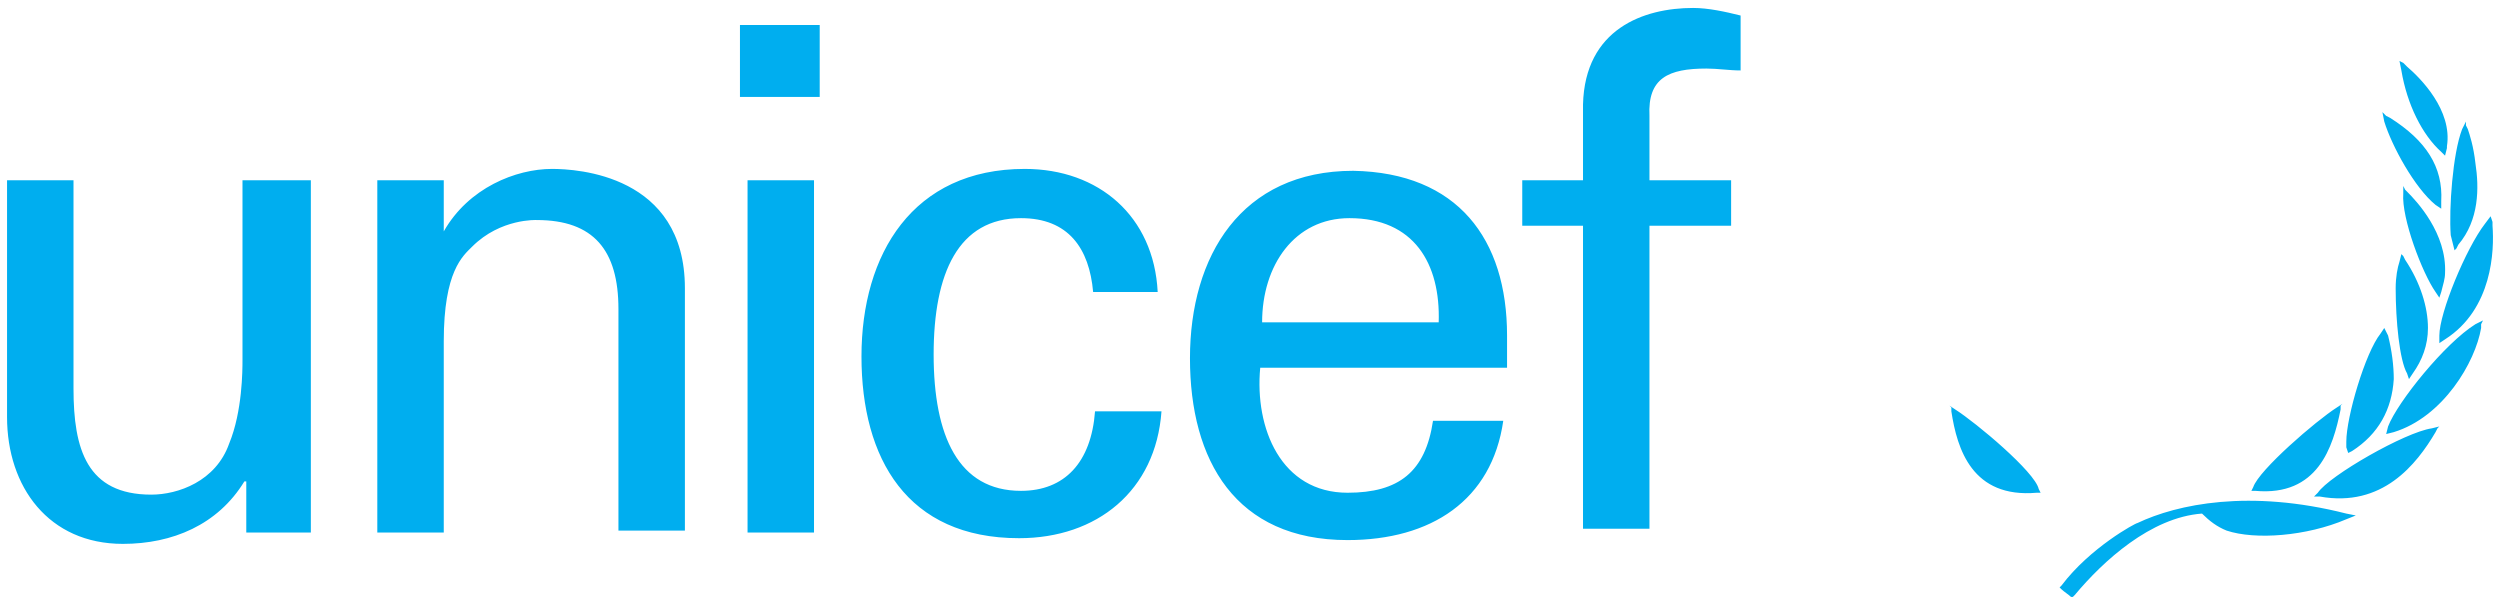
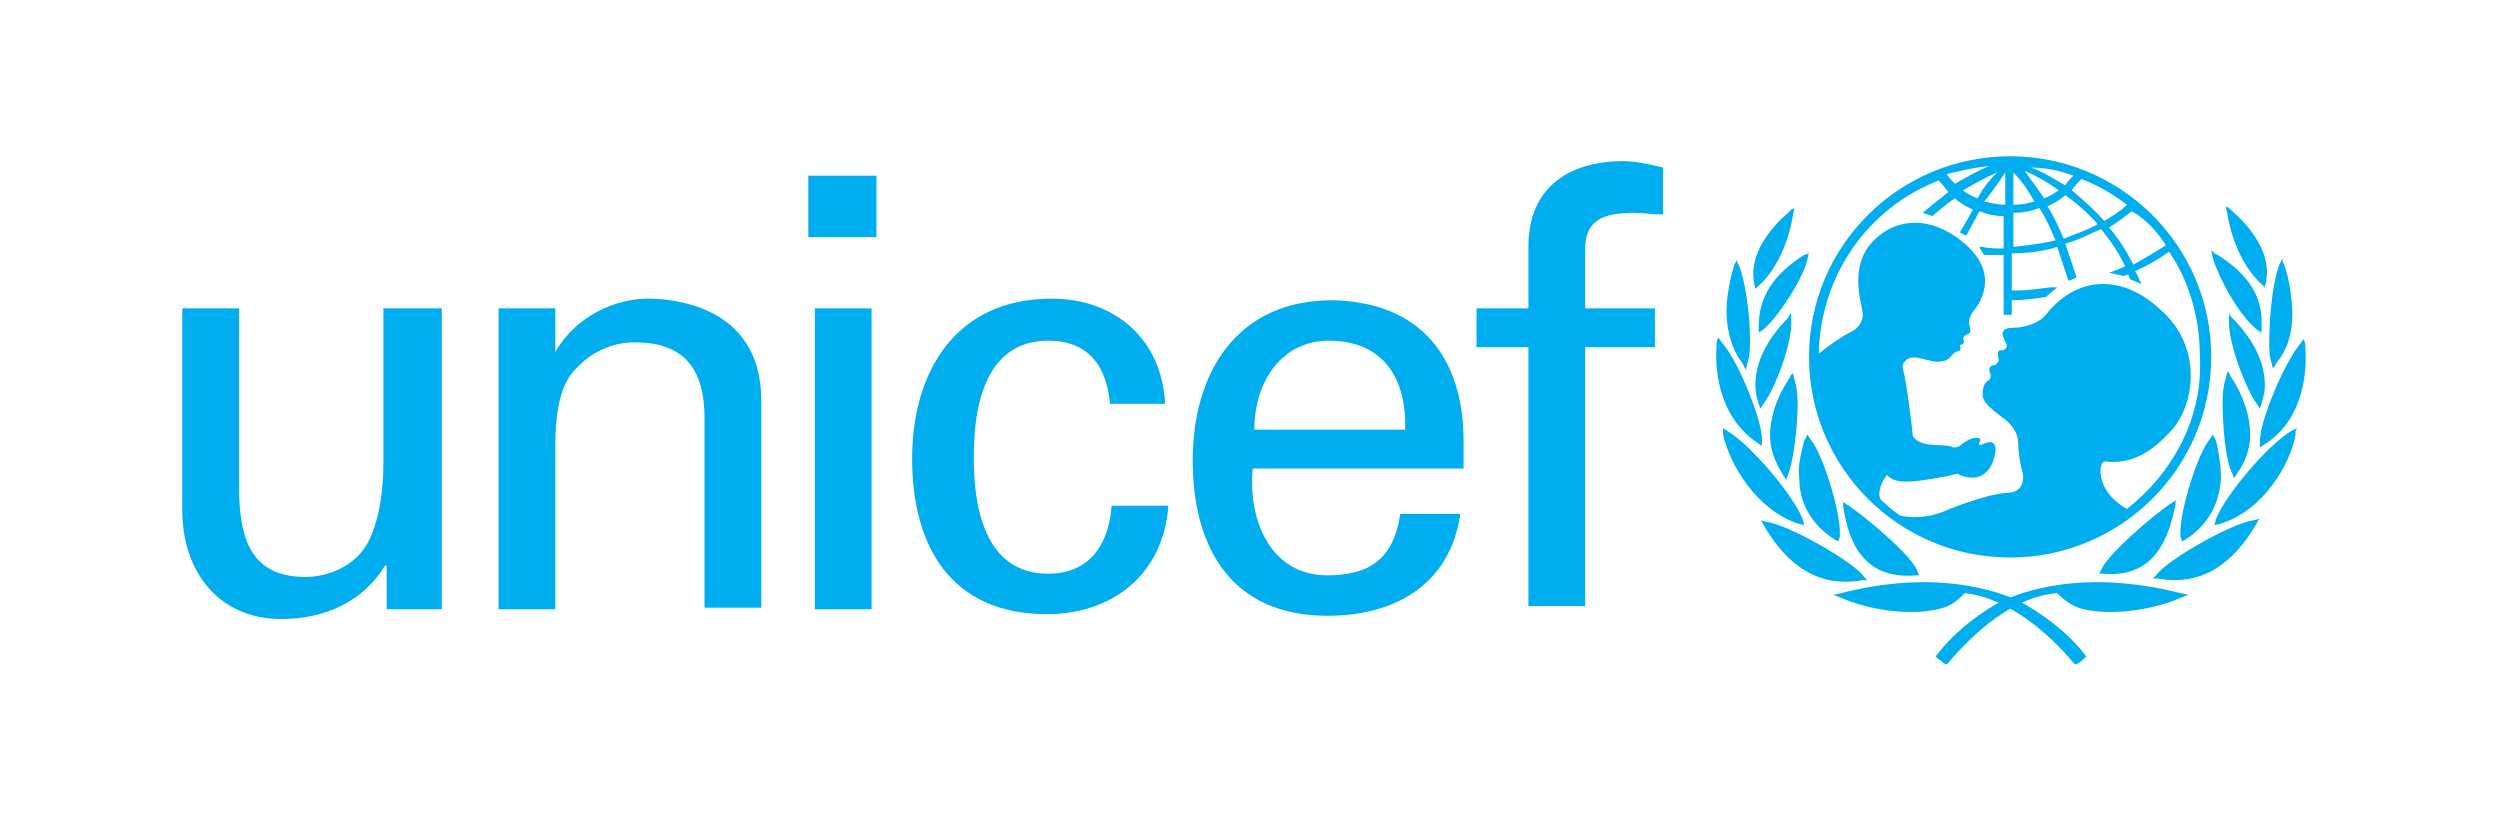
- <svg xmlns="http://www.w3.org/2000/svg" width="242" height="58" viewBox="0 0 242 58" fill="none">
-   <path d="M188.892 39.448V39.815C189.444 43.481 190.914 48.247 197.163 47.697H197.531L197.347 47.331C196.979 45.681 191.282 40.915 189.26 39.632L188.708 39.265L188.892 39.448ZM232.269 5.902L232.453 6.819C233.004 10.118 234.474 13.051 236.312 14.701L236.68 15.068L236.864 14.335V14.151C237.415 10.668 234.291 7.552 233.004 6.452L232.636 6.086L232.269 5.902ZM238.702 11.768L238.334 12.502C237.415 14.885 237.048 20.201 237.231 22.767L237.599 24.233L237.783 24.05L237.967 23.684C239.988 21.3 239.988 18.184 239.621 15.801C239.437 14.151 239.069 13.051 238.886 12.502L238.702 12.135V11.768ZM241.091 20.934L240.54 21.667C238.702 24.05 236.129 30.283 236.129 32.483V33.216L236.68 32.849C241.275 29.916 241.459 24.233 241.275 21.85V21.484L241.091 20.934ZM240.356 31.016L239.621 31.383C236.68 33.216 232.085 38.898 231.166 41.282L230.982 42.015L231.717 41.831C236.496 40.365 239.621 35.049 240.172 31.749V31.383L240.356 31.016ZM230.615 10.852L230.798 11.768C231.534 14.151 233.739 18.184 235.761 19.834L236.312 20.201V19.467C236.496 16.168 234.842 13.601 231.35 11.402L230.982 11.218L230.615 10.852ZM232.636 18.001V18.734C232.453 21.117 234.474 26.433 235.761 28.266L236.129 28.816L236.312 28.266C236.496 27.533 236.68 26.983 236.68 26.433C236.864 22.584 233.923 19.467 233.004 18.551L232.82 18.367L232.636 18.001ZM232.453 24.6L232.269 25.333C232.085 25.883 231.901 26.8 231.901 27.9C231.901 31.016 232.269 34.866 233.004 36.149L233.188 36.699L233.555 36.149C234.474 34.866 235.026 33.399 235.026 31.749C235.026 29.733 234.291 27.35 232.82 25.15L232.636 24.783L232.453 24.6ZM230.798 31.749L230.431 32.299C228.961 34.132 227.123 40.365 227.123 42.748V43.298L227.306 43.848L227.674 43.665C230.247 42.015 231.534 39.632 231.717 36.699C231.717 35.416 231.534 33.949 231.166 32.483L230.982 32.116L230.798 31.749ZM236.129 41.282L235.393 41.465C232.82 41.831 225.468 46.048 224.366 47.697L223.998 48.064H224.549C230.615 49.164 233.923 44.948 235.761 41.831L235.945 41.465L236.129 41.282ZM206.905 50.63C206.721 50.63 202.31 53.014 199.553 56.68L199.369 56.863L199.553 57.046C199.736 57.23 200.288 57.596 200.472 57.78H200.655L200.839 57.596C203.596 54.297 208.191 50.081 213.154 49.714C213.889 50.447 214.624 50.997 215.543 51.364C218.3 52.28 223.263 51.914 227.123 50.264L228.042 49.897L227.123 49.714C217.749 47.331 210.764 48.797 206.905 50.63ZM226.755 39.082L226.204 39.448C224.182 40.732 218.668 45.498 218.116 47.148L217.933 47.514H218.3C224.366 48.064 225.836 43.298 226.571 39.632V39.265L226.755 39.082ZM71.628 2.419H79.348V9.385H71.628V2.419ZM72.363 17.451H78.796V51.547H72.363V17.451ZM23.657 17.451H30.09V51.547H23.84V46.598H23.657C21.083 50.814 16.672 52.647 11.893 52.647C4.725 52.647 0.682 47.148 0.682 40.365V17.451H7.115V37.615C7.115 43.481 8.401 47.881 14.65 47.881C17.224 47.881 20.9 46.598 22.186 42.931C23.473 39.815 23.473 35.782 23.473 34.866V17.451H23.657ZM42.956 22.4C45.345 18.184 49.94 16.351 53.432 16.351C55.822 16.351 66.298 16.901 66.298 27.9V51.364H59.865V29.916C59.865 24.233 57.476 21.3 51.962 21.3C51.962 21.3 48.469 21.117 45.712 23.867C44.794 24.783 42.956 26.25 42.956 33.032V51.547H36.523V17.451H42.956V22.4ZM105.815 28.266C105.447 24.05 103.426 21.117 98.831 21.117C92.765 21.117 90.376 26.433 90.376 34.316C90.376 42.198 92.765 47.514 98.831 47.514C103.058 47.514 105.631 44.764 105.999 39.815H112.432C111.88 47.514 106.183 52.097 98.647 52.097C87.803 52.097 83.391 44.398 83.391 34.499C83.391 24.6 88.354 16.351 99.198 16.351C106.366 16.351 111.696 20.934 112.064 28.266H105.815ZM121.989 35.599C121.438 41.465 124.011 47.697 130.444 47.697C135.407 47.697 137.98 45.681 138.715 40.732H145.516C144.413 48.431 138.531 52.28 130.444 52.28C119.6 52.28 115.189 44.581 115.189 34.682C115.189 24.783 120.151 16.534 130.995 16.534C141.104 16.718 145.883 23.134 145.883 32.483V35.599H121.989ZM139.266 31.199C139.45 25.517 136.877 21.117 130.628 21.117C125.298 21.117 122.173 25.7 122.173 31.199H139.266ZM153.235 51.18V21.85H147.354V17.451H153.235V10.118C153.419 2.786 159.117 0.77 163.896 0.77C165.366 0.77 167.02 1.136 168.491 1.503V6.819C167.388 6.819 166.285 6.636 165.182 6.636C161.506 6.636 159.484 7.552 159.668 11.218V17.451H167.572V21.85H159.668V51.18H153.235Z" fill="#00AEEF" />
+ <svg xmlns="http://www.w3.org/2000/svg" width="192" height="63" viewBox="0 0 192 63" fill="none">
+   <path d="M154.378 12C145.908 12 138.933 18.834 138.933 27.409C138.933 35.859 145.783 42.818 154.378 42.818C162.848 42.818 169.823 35.983 169.823 27.409C169.823 18.834 162.848 12 154.378 12ZM166.336 18.834C165.588 19.332 164.716 19.829 163.844 20.326C163.346 19.332 162.723 18.337 161.976 17.468C162.599 17.095 163.222 16.598 163.72 16.225C164.841 16.846 165.713 17.84 166.336 18.834ZM159.858 13.74C161.104 14.237 162.225 14.858 163.346 15.728C162.848 16.225 162.225 16.598 161.602 16.971C160.855 16.101 159.983 15.355 159.111 14.61C159.36 14.237 159.609 13.988 159.858 13.74ZM161.104 17.219C160.232 17.716 159.36 17.965 158.488 18.337C158.115 17.468 157.741 16.598 157.243 15.852C157.741 15.604 158.239 15.355 158.613 14.982C159.485 15.604 160.357 16.349 161.104 17.219ZM159.236 13.491C158.987 13.74 158.737 13.988 158.613 14.237C157.741 13.74 156.994 13.243 155.997 12.87C157.118 12.87 158.239 13.118 159.236 13.491ZM158.115 14.61C157.741 14.858 157.367 15.107 156.994 15.231C156.495 14.485 155.997 13.864 155.499 13.118C156.371 13.491 157.243 13.988 158.115 14.61ZM154.627 13.243C155.25 13.864 155.748 14.61 156.246 15.479C155.748 15.604 155.25 15.728 154.627 15.728V13.243ZM154.627 16.349C155.25 16.349 155.997 16.225 156.62 15.976C157.118 16.722 157.492 17.592 157.866 18.462C156.869 18.71 155.748 18.834 154.627 18.959V16.349ZM154.004 13.243V15.728C153.506 15.728 153.008 15.604 152.385 15.479C153.008 14.734 153.506 13.988 154.004 13.243ZM151.887 15.231C151.513 15.107 151.015 14.858 150.766 14.61C151.638 14.113 152.51 13.615 153.381 13.243C152.759 13.864 152.26 14.485 151.887 15.231ZM152.759 12.746C151.887 13.118 151.015 13.615 150.143 14.113C149.894 13.864 149.645 13.615 149.52 13.367C150.517 13.118 151.638 12.87 152.759 12.746ZM163.346 39.09C161.353 37.971 161.229 36.356 161.353 35.859C161.478 35.237 161.851 35.486 162.101 35.486C163.471 35.486 164.841 35.113 166.585 33.249C168.578 31.261 169.2 26.788 166.086 23.929C162.848 20.823 159.36 21.32 157.118 24.178C156.62 24.799 155.499 25.172 154.627 25.172C153.132 25.172 154.129 26.29 154.129 26.539C154.129 26.788 153.88 26.912 153.755 26.912C153.257 26.788 153.506 27.533 153.506 27.657C153.506 27.782 153.257 28.03 153.257 28.03C152.634 28.03 152.759 28.527 152.883 28.776C152.883 28.9 152.883 29.148 152.634 29.273C152.385 29.397 152.26 29.894 152.26 30.267C152.26 30.888 152.883 31.385 153.88 32.131C154.876 32.876 155.001 33.622 155.001 34.119C155.001 34.616 155.125 35.486 155.25 35.983C155.499 36.604 155.499 37.847 154.129 37.847C152.385 37.971 149.396 39.214 149.146 39.338C148.15 39.711 146.904 39.835 145.908 39.587C145.41 39.214 144.912 38.841 144.413 38.344C144.164 37.723 144.538 36.977 144.912 36.48C145.534 37.101 146.282 36.977 146.78 36.977C147.278 36.977 149.52 36.604 149.894 36.48C150.268 36.356 150.392 36.356 150.517 36.48C151.389 36.853 152.634 36.853 153.132 35.237C153.631 33.498 152.51 33.995 152.26 34.119C152.136 34.243 151.887 34.119 152.011 33.995C152.26 33.622 151.887 33.622 151.762 33.622C151.264 33.622 150.641 34.119 150.517 34.243C150.268 34.368 150.143 34.368 150.018 34.368C149.396 33.995 147.527 34.492 146.904 33.498C146.904 33.249 146.406 29.148 146.157 28.403C146.157 28.279 146.033 28.03 146.282 27.782C146.78 27.036 148.025 27.782 148.773 27.782C149.645 27.782 149.769 27.409 150.018 27.16C150.268 26.912 150.392 27.036 150.517 26.912C150.641 26.788 150.517 26.663 150.517 26.539C150.517 26.415 150.641 26.539 150.766 26.415C150.89 26.29 150.766 26.042 150.766 25.918C151.015 25.545 151.513 25.793 151.264 25.048C151.139 24.551 151.389 24.054 151.638 23.805C152.011 23.308 153.631 21.071 150.89 18.71C148.275 16.474 145.534 16.722 143.79 18.586C142.047 20.45 142.919 23.184 143.043 23.929C143.168 24.675 142.669 25.296 142.047 25.545C141.548 25.793 140.427 26.539 139.68 27.16C139.805 21.196 143.417 15.976 148.897 13.864C149.146 14.113 149.396 14.485 149.645 14.734C149.022 15.231 147.652 16.349 147.652 16.349C147.652 16.349 147.776 16.349 148.025 16.474C148.15 16.474 148.399 16.598 148.399 16.598C148.399 16.598 149.52 15.604 150.143 15.231C150.517 15.604 151.015 15.852 151.513 16.101C151.264 16.598 150.517 17.84 150.517 17.84C150.517 17.84 150.641 17.965 150.766 17.965C150.89 18.089 151.015 18.089 151.015 18.089C151.015 18.089 151.762 16.722 152.011 16.225C152.634 16.474 153.257 16.598 153.88 16.598V19.083C153.506 19.083 152.634 19.083 152.26 18.959H152.011L152.136 19.207C152.26 19.332 152.26 19.456 152.385 19.58H153.88V24.178H154.502V23.059C155.499 23.059 156.246 22.935 157.118 22.811L157.99 22.065H157.492C156.495 22.19 155.624 22.314 154.876 22.314H154.502V19.456C155.624 19.456 156.869 19.332 157.99 18.959L158.862 21.568L159.485 21.32L158.613 18.71C159.609 18.462 160.481 17.965 161.353 17.592C162.101 18.462 162.723 19.456 163.222 20.45C162.723 20.698 161.976 20.947 161.976 20.947C162.599 21.071 163.097 21.196 163.097 21.196C163.097 21.196 163.346 21.071 163.471 21.071C163.471 21.196 163.595 21.444 163.595 21.444L164.467 21.817L164.343 21.568C164.343 21.568 164.093 20.947 163.969 20.823C164.841 20.45 165.713 19.953 166.585 19.332C168.204 21.693 168.951 24.551 168.951 27.409C169.2 32.131 166.834 36.356 163.346 39.09ZM137.563 16.101L137.313 16.349C136.442 17.095 134.324 19.207 134.698 21.568V21.693L134.822 22.19L135.071 21.941C136.317 20.823 137.313 18.834 137.687 16.598L137.812 15.976L137.563 16.101ZM133.328 20.077L133.203 20.326C133.078 20.698 132.829 21.568 132.705 22.562C132.456 24.054 132.58 26.29 133.826 27.906L133.95 28.154L134.075 28.403L134.324 27.409C134.573 25.669 134.199 22.065 133.577 20.45L133.328 19.953V20.077ZM131.833 26.29V26.539C131.708 28.03 131.833 31.882 134.947 33.995L135.321 34.243V33.746C135.321 32.255 133.577 27.906 132.331 26.415L131.957 25.918L131.833 26.29ZM132.331 33.125V33.373C132.829 35.61 134.822 39.09 138.061 40.208L138.559 40.332L138.434 39.835C137.812 38.22 134.698 34.368 132.705 33.125L132.331 32.876V33.125ZM138.933 19.456L138.559 19.58C136.192 21.071 135.071 22.811 135.071 25.048V25.545L135.445 25.296C136.691 24.178 138.434 21.444 138.808 19.953L138.933 19.332V19.456ZM137.438 24.178L137.313 24.427C136.691 25.048 134.698 27.16 134.822 29.77C134.822 30.143 134.947 30.64 135.071 31.012L135.196 31.385L135.445 31.012C136.442 29.646 137.687 26.166 137.563 24.551V24.054L137.438 24.178ZM137.563 28.776L137.438 29.024C136.442 30.515 135.943 32.007 135.943 33.498C135.943 34.492 136.317 35.486 136.94 36.48L137.189 36.853L137.313 36.48C137.687 35.61 138.061 33.001 138.061 30.888C138.061 30.143 137.936 29.521 137.812 29.148L137.687 28.651L137.563 28.776ZM138.684 33.622L138.559 33.871C138.31 34.865 138.061 35.734 138.185 36.729C138.185 38.717 139.182 40.332 140.926 41.451L141.175 41.575L141.299 41.202V40.829C141.299 39.214 140.054 34.989 139.057 33.746L138.808 33.373L138.684 33.622ZM135.321 40.084L135.445 40.332C136.691 42.445 138.933 45.303 143.043 44.557H143.417L143.168 44.309C142.42 43.19 137.438 40.332 135.694 40.084L135.196 39.959L135.321 40.084ZM141.424 45.551L140.801 45.676L141.424 45.924C144.04 47.043 147.278 47.291 149.271 46.67C150.018 46.421 150.392 46.048 150.89 45.551C154.253 45.924 157.367 48.658 159.236 50.895L159.36 51.019H159.485C159.734 50.895 159.983 50.646 160.108 50.522L160.232 50.398L160.108 50.273C158.239 47.788 155.25 46.297 155.125 46.173C152.385 44.93 147.652 43.936 141.424 45.551Z" fill="#00AEEF" />
+   <path d="M141.548 38.593V38.841C141.921 41.327 142.918 44.558 147.153 44.185H147.402L147.277 43.936C147.028 42.818 143.167 39.587 141.797 38.717L141.423 38.469L141.548 38.593ZM170.943 15.852L171.068 16.474C171.442 18.71 172.438 20.699 173.684 21.817L173.933 22.066L174.057 21.569V21.444C174.431 19.083 172.314 16.971 171.442 16.225L171.193 15.977L170.943 15.852ZM175.303 19.829L175.054 20.326C174.431 21.941 174.182 25.545 174.307 27.285L174.556 28.279L174.68 28.155L174.805 27.906C176.175 26.291 176.175 24.178 175.926 22.563C175.801 21.444 175.552 20.699 175.428 20.326L175.303 20.077V19.829ZM176.922 26.042L176.549 26.539C175.303 28.155 173.559 32.38 173.559 33.871V34.368L173.933 34.119C177.047 32.131 177.171 28.279 177.047 26.663V26.415L176.922 26.042ZM176.424 32.877L175.926 33.125C173.933 34.368 170.819 38.22 170.196 39.836L170.072 40.333L170.57 40.208C173.808 39.214 175.926 35.611 176.299 33.374V33.125L176.424 32.877ZM169.822 19.208L169.947 19.829C170.445 21.444 171.94 24.178 173.31 25.297L173.684 25.545V25.048C173.808 22.811 172.687 21.072 170.321 19.58L170.072 19.456L169.822 19.208ZM171.193 24.054V24.551C171.068 26.166 172.438 29.77 173.31 31.013L173.559 31.386L173.684 31.013C173.808 30.516 173.933 30.143 173.933 29.77C174.057 27.16 172.064 25.048 171.442 24.427L171.317 24.302L171.193 24.054ZM171.068 28.527L170.943 29.024C170.819 29.397 170.694 30.019 170.694 30.764C170.694 32.877 170.943 35.486 171.442 36.356L171.566 36.729L171.815 36.356C172.438 35.486 172.812 34.492 172.812 33.374C172.812 32.007 172.314 30.391 171.317 28.9L171.193 28.652L171.068 28.527ZM169.947 33.374L169.698 33.746C168.701 34.989 167.456 39.214 167.456 40.83V41.202L167.58 41.575L167.829 41.451C169.573 40.333 170.445 38.717 170.57 36.729C170.57 35.859 170.445 34.865 170.196 33.871L170.072 33.622L169.947 33.374ZM173.559 39.836L173.061 39.96C171.317 40.208 166.335 43.066 165.587 44.185L165.338 44.433H165.712C169.822 45.179 172.064 42.321 173.31 40.208L173.435 39.96L173.559 39.836ZM153.754 46.173C153.63 46.173 150.64 47.788 148.772 50.274L148.648 50.398L148.772 50.522C148.897 50.647 149.27 50.895 149.395 51.019H149.519L149.644 50.895C151.512 48.658 154.626 45.8 157.989 45.552C158.488 46.049 158.986 46.422 159.609 46.67C161.477 47.291 164.84 47.043 167.456 45.925L168.079 45.676L167.456 45.552C161.103 43.936 156.37 44.93 153.754 46.173ZM167.207 38.344L166.833 38.593C165.463 39.463 161.726 42.694 161.352 43.812L161.228 44.06H161.477C165.587 44.433 166.584 41.202 167.082 38.717V38.469L167.207 38.344ZM62.08 13.491H67.311V18.213H62.08V13.491ZM62.578 23.681H66.937V46.794H62.578V23.681ZM29.57 23.681H33.929V46.794H29.694V43.439H29.57C27.826 46.297 24.837 47.54 21.598 47.54C16.74 47.54 14 43.812 14 39.214V23.681H18.36V37.35C18.36 41.327 19.231 44.309 23.466 44.309C25.21 44.309 27.701 43.439 28.573 40.954C29.445 38.841 29.445 36.108 29.445 35.486V23.681H29.57ZM42.648 27.036C44.268 24.178 47.382 22.936 49.748 22.936C51.367 22.936 58.467 23.308 58.467 30.764V46.67H54.108V32.131C54.108 28.279 52.489 26.291 48.752 26.291C48.752 26.291 46.385 26.166 44.517 28.03C43.894 28.652 42.648 29.646 42.648 34.244V46.794H38.289V23.681H42.648V27.036ZM85.247 31.013C84.998 28.155 83.628 26.166 80.514 26.166C76.404 26.166 74.784 29.77 74.784 35.114C74.784 40.457 76.404 44.06 80.514 44.06C83.379 44.06 85.123 42.197 85.372 38.841H89.731C89.358 44.06 85.496 47.167 80.39 47.167C73.041 47.167 70.051 41.948 70.051 35.238C70.051 28.527 73.414 22.936 80.763 22.936C85.621 22.936 89.233 26.042 89.482 31.013H85.247ZM96.209 35.983C95.835 39.96 97.579 44.185 101.938 44.185C105.301 44.185 107.045 42.818 107.543 39.463H112.152C111.405 44.682 107.419 47.291 101.938 47.291C94.589 47.291 91.6 42.072 91.6 35.362C91.6 28.652 94.963 23.06 102.312 23.06C109.163 23.184 112.401 27.533 112.401 33.871V35.983H96.209ZM107.917 33.001C108.042 29.149 106.298 26.166 102.063 26.166C98.451 26.166 96.333 29.273 96.333 33.001H107.917ZM117.383 46.546V26.663H113.398V23.681H117.383V18.71C117.508 13.74 121.369 12.373 124.608 12.373C125.604 12.373 126.725 12.622 127.722 12.87V16.474C126.974 16.474 126.227 16.349 125.48 16.349C122.988 16.349 121.618 16.971 121.743 19.456V23.681H127.099V26.663H121.743V46.546H117.383Z" fill="#00AEEF" />
</svg>
